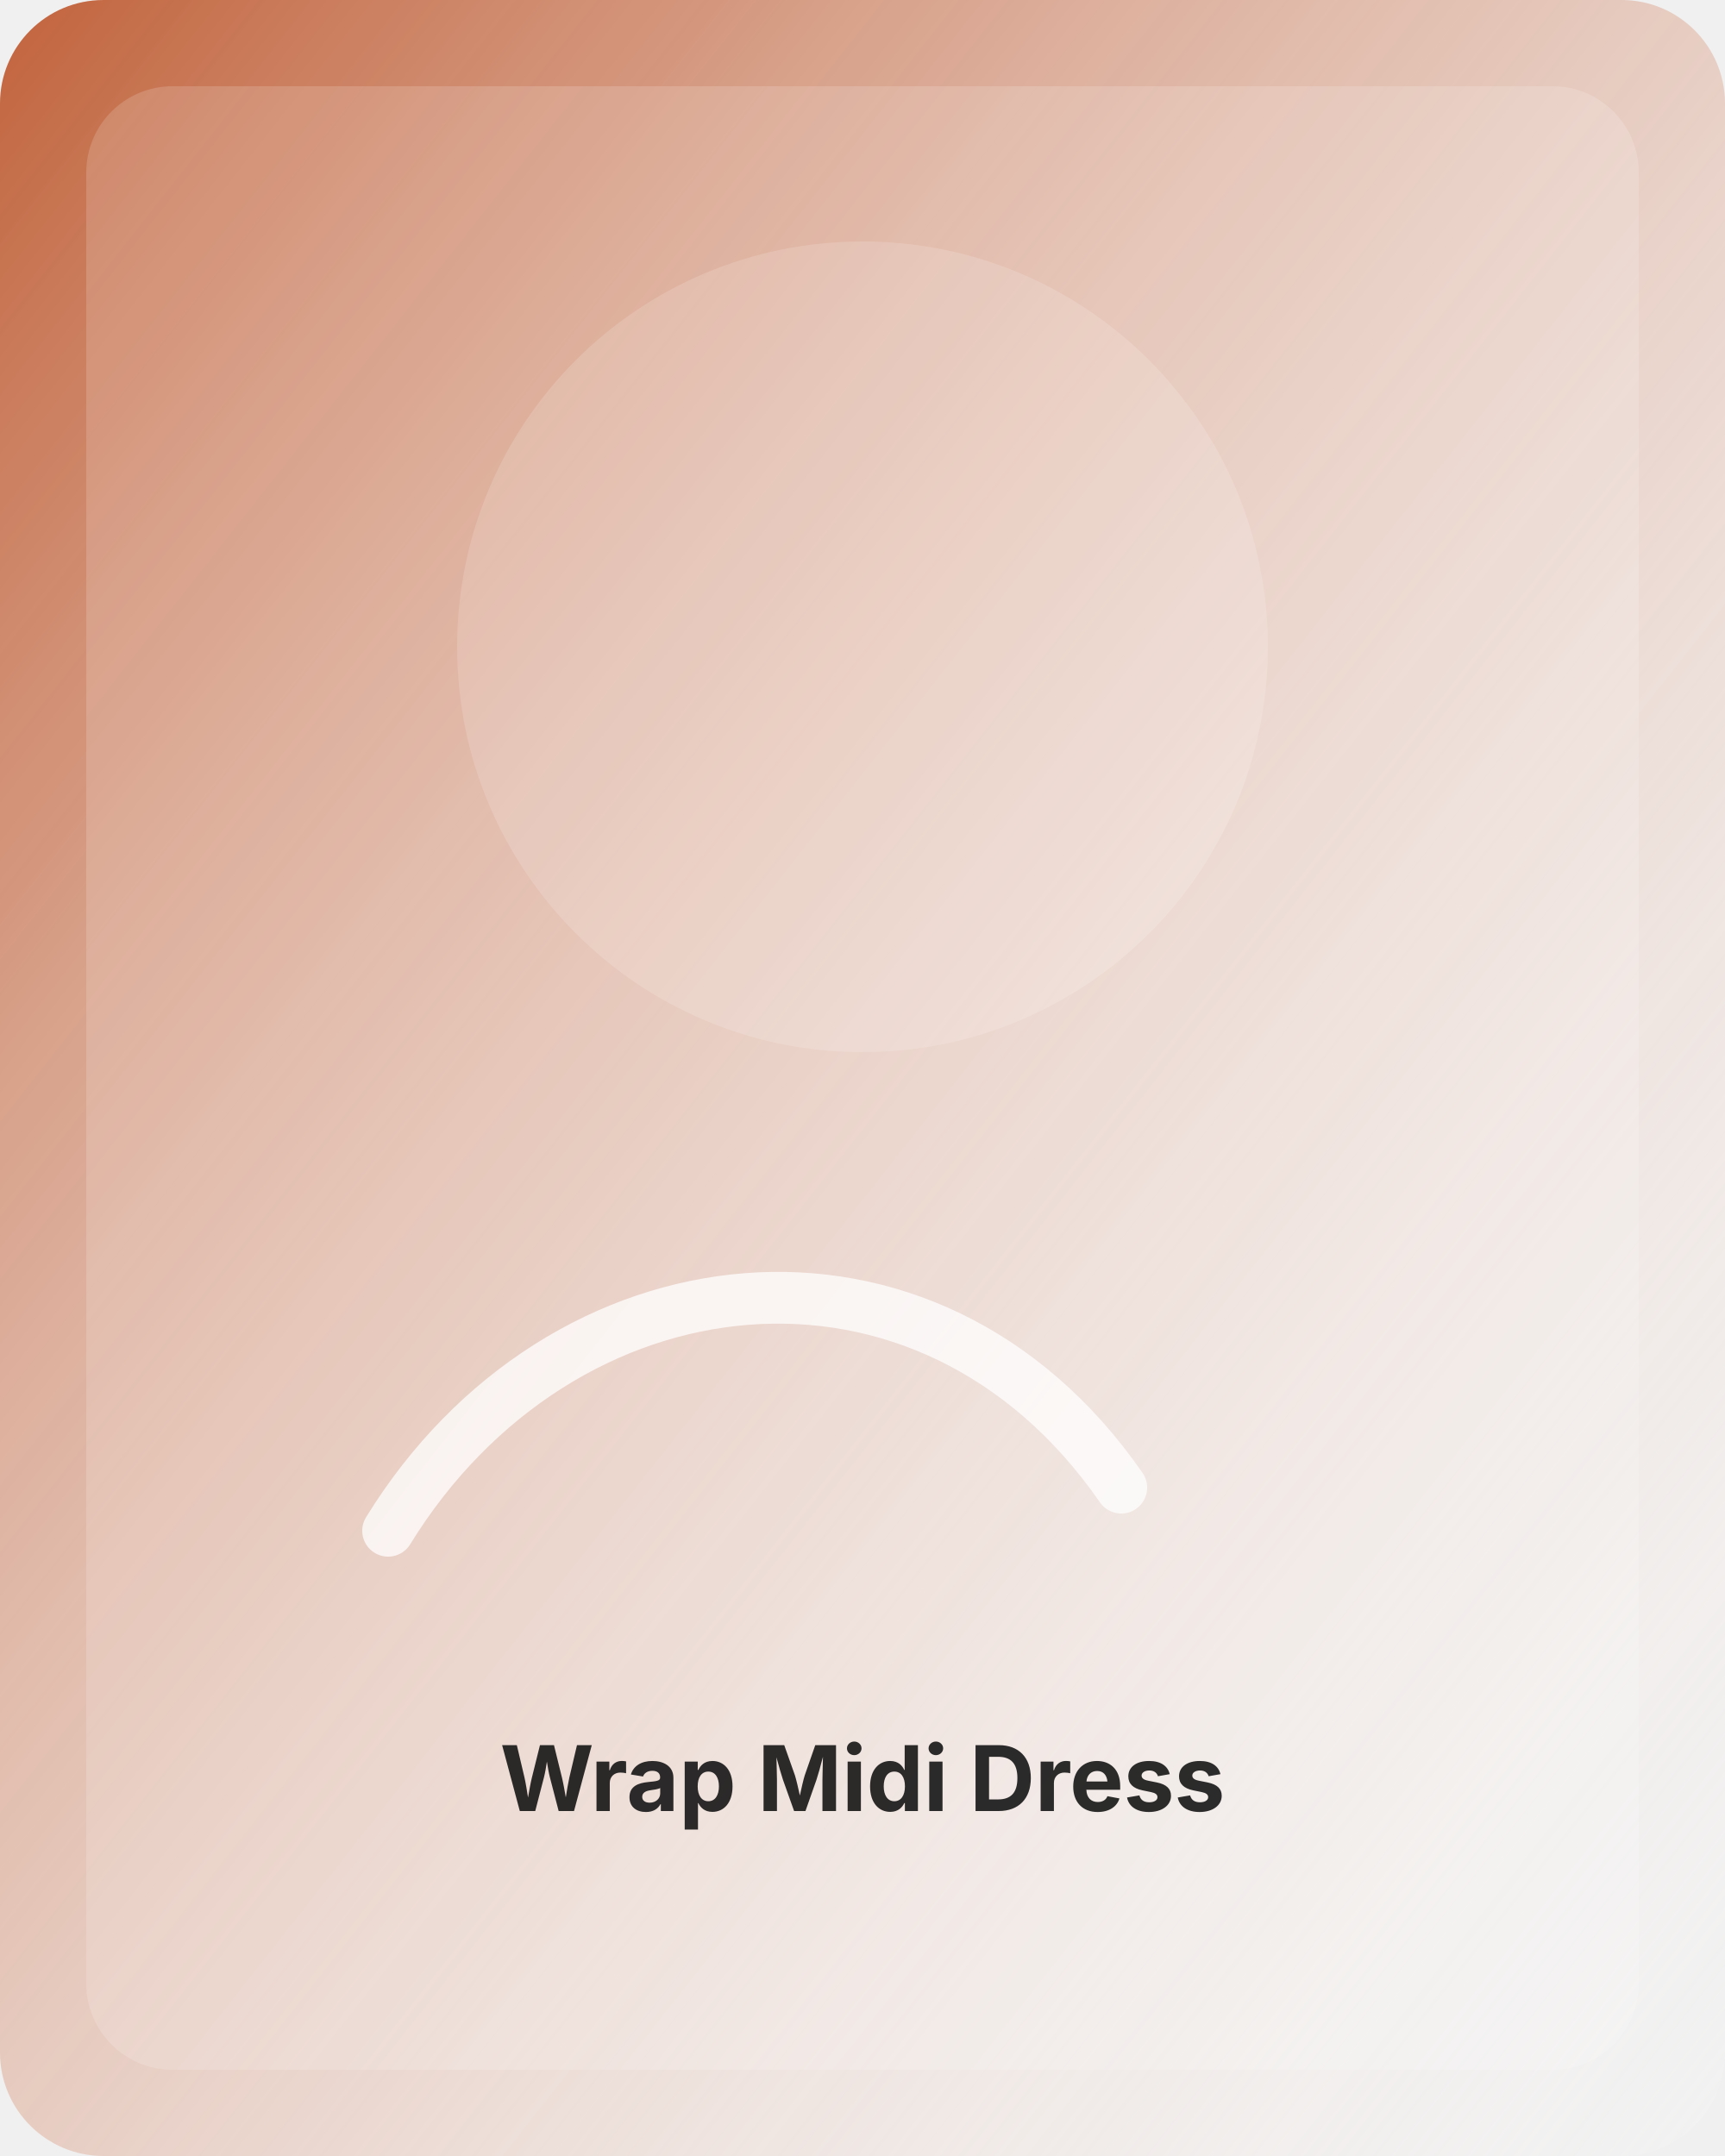
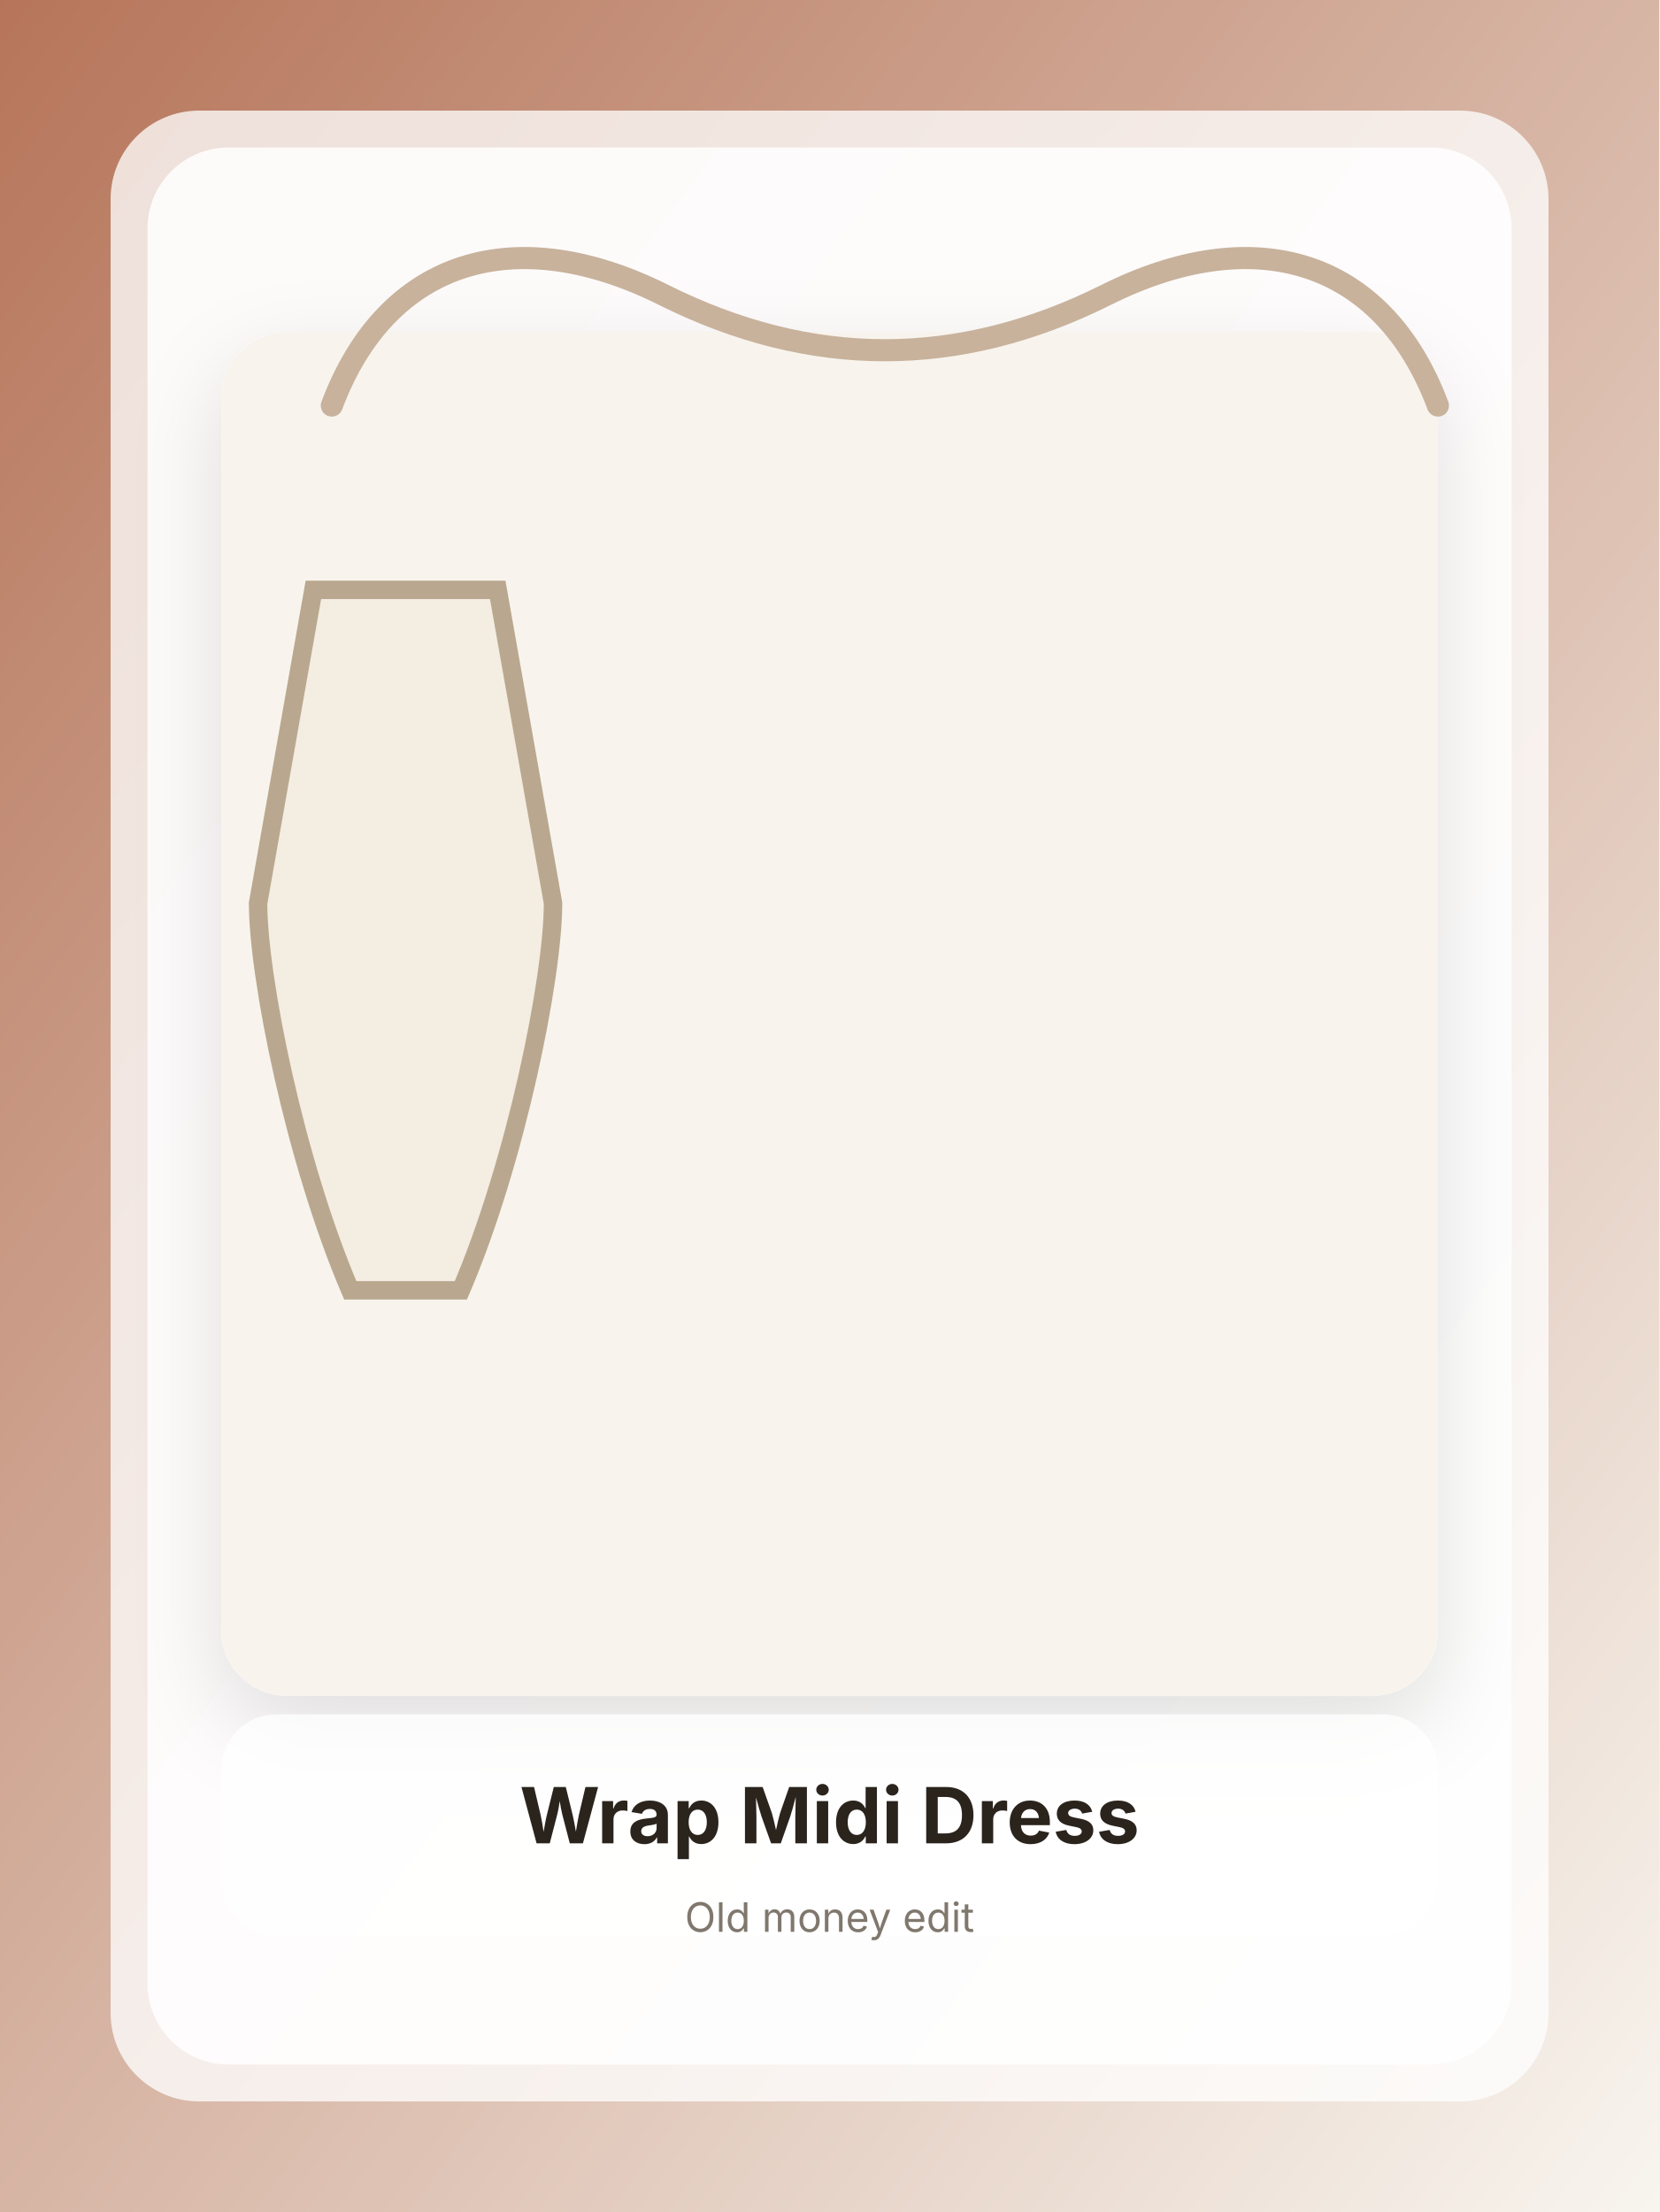
- <svg xmlns="http://www.w3.org/2000/svg" viewBox="0 0 800 1000" role="img" aria-label="Wrap Midi Dress">
+ <svg xmlns="http://www.w3.org/2000/svg" viewBox="0 0 900 1200" role="img" aria-label="Wrap Midi Dress">
  <defs>
-     <linearGradient id="g" x1="0" y1="0" x2="1" y2="1">
-       <stop offset="0%" stop-color="#C1633C" />
-       <stop offset="100%" stop-color="#ffffff" stop-opacity="0.12" />
+     <linearGradient id="bg" x1="0" y1="0" x2="1" y2="1">
+       <stop offset="0%" stop-color="#b6755a" />
+       <stop offset="100%" stop-color="#f8f5ef" />
    </linearGradient>
+     <linearGradient id="shadow" x1="0" y1="0" x2="0" y2="1">
+       <stop offset="0%" stop-color="rgba(0,0,0,0.08)" />
+       <stop offset="100%" stop-color="rgba(0,0,0,0)" />
+     </linearGradient>
+     <filter id="soft" x="-20%" y="-20%" width="140%" height="140%">
+       <feDropShadow dx="0" dy="18" stdDeviation="24" flood-color="rgba(0,0,0,0.12)" />
+     </filter>
  </defs>
-   <rect width="800" height="1000" rx="48" fill="url(#g)" />
-   <rect x="40" y="40" width="720" height="920" rx="40" fill="rgba(255,255,255,0.16)" />
-   <circle cx="400" cy="300" r="188" fill="rgba(255,255,255,0.15)" />
-   <path d="M180 710 C260 580 430 560 520 690" stroke="rgba(255,255,255,0.75)" stroke-width="24" fill="none" stroke-linecap="round" />
-   <text x="400" y="840" text-anchor="middle" font-family="Inter,system-ui,sans-serif" font-size="42" font-weight="700" fill="#111111" opacity="0.88">Wrap Midi Dress</text>
+   <rect width="900" height="1200" fill="url(#bg)" />
+   <rect x="60" y="60" width="780" height="1080" rx="48" fill="#ffffff" opacity="0.76" />
+   <rect x="80" y="80" width="740" height="1040" rx="44" fill="rgba(255,255,255,0.85)" />
+   <g filter="url(#soft)">
+     <rect x="120" y="180" width="660" height="740" rx="36" fill="#f8f4ed" />
+   </g>
+   <path d="M180 220 C210 140 280 120 360 160 C440 200 520 200 600 160 C680 120 750 140 780 220" fill="none" stroke="#c8b29c" stroke-width="12" stroke-linecap="round" />
+   <g transform="translate(220 270)">
+     <path d="M-50 50 L50 50 L80 220 C80 260 60 360 30 430 L-30 430 C-60 360 -80 260 -80 220 Z" fill="#f4ede2" stroke="#b9a88f" stroke-width="10" />
+   </g>
+   <rect x="120" y="930" width="660" height="120" rx="30" fill="rgba(255,255,255,0.8)" />
+   <text x="450" y="1000" text-anchor="middle" font-family="Inter,system-ui,sans-serif" font-size="42" font-weight="700" fill="#2b241d">Wrap Midi Dress</text>
+   <text x="450" y="1048" text-anchor="middle" font-family="Inter,system-ui,sans-serif" font-size="22" fill="#6a5f53" opacity="0.85">Old money edit</text>
</svg>
